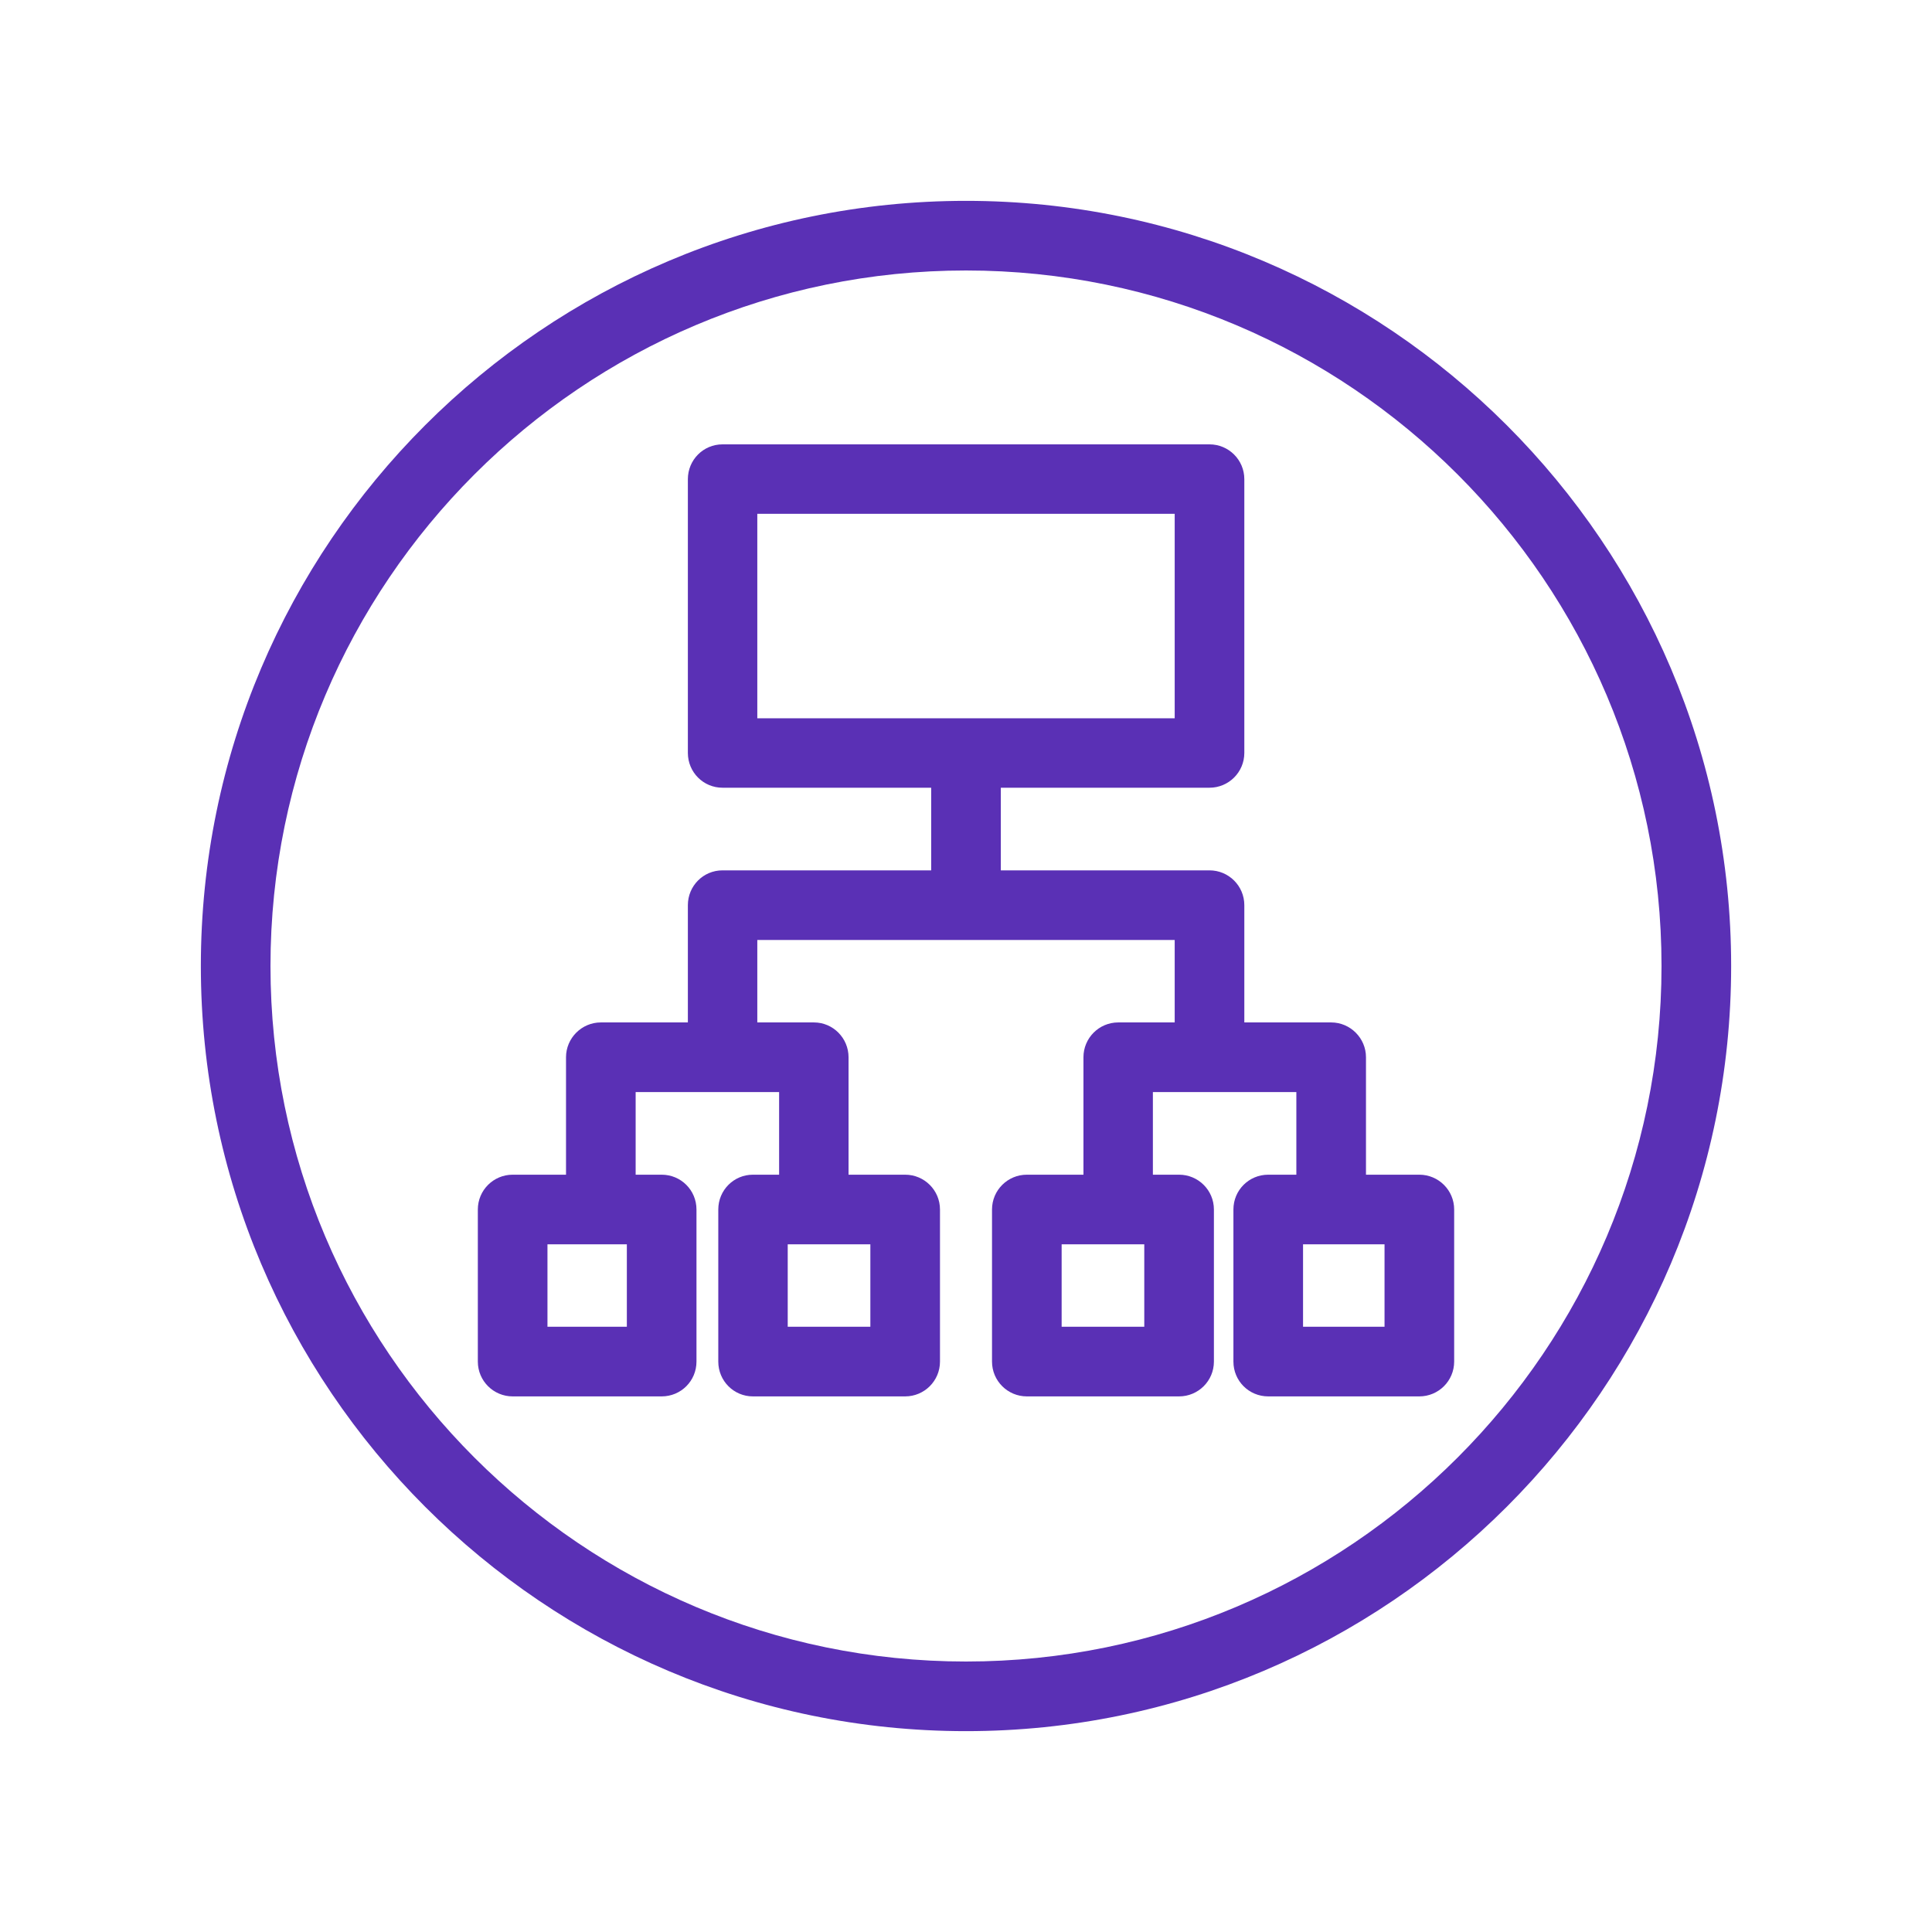
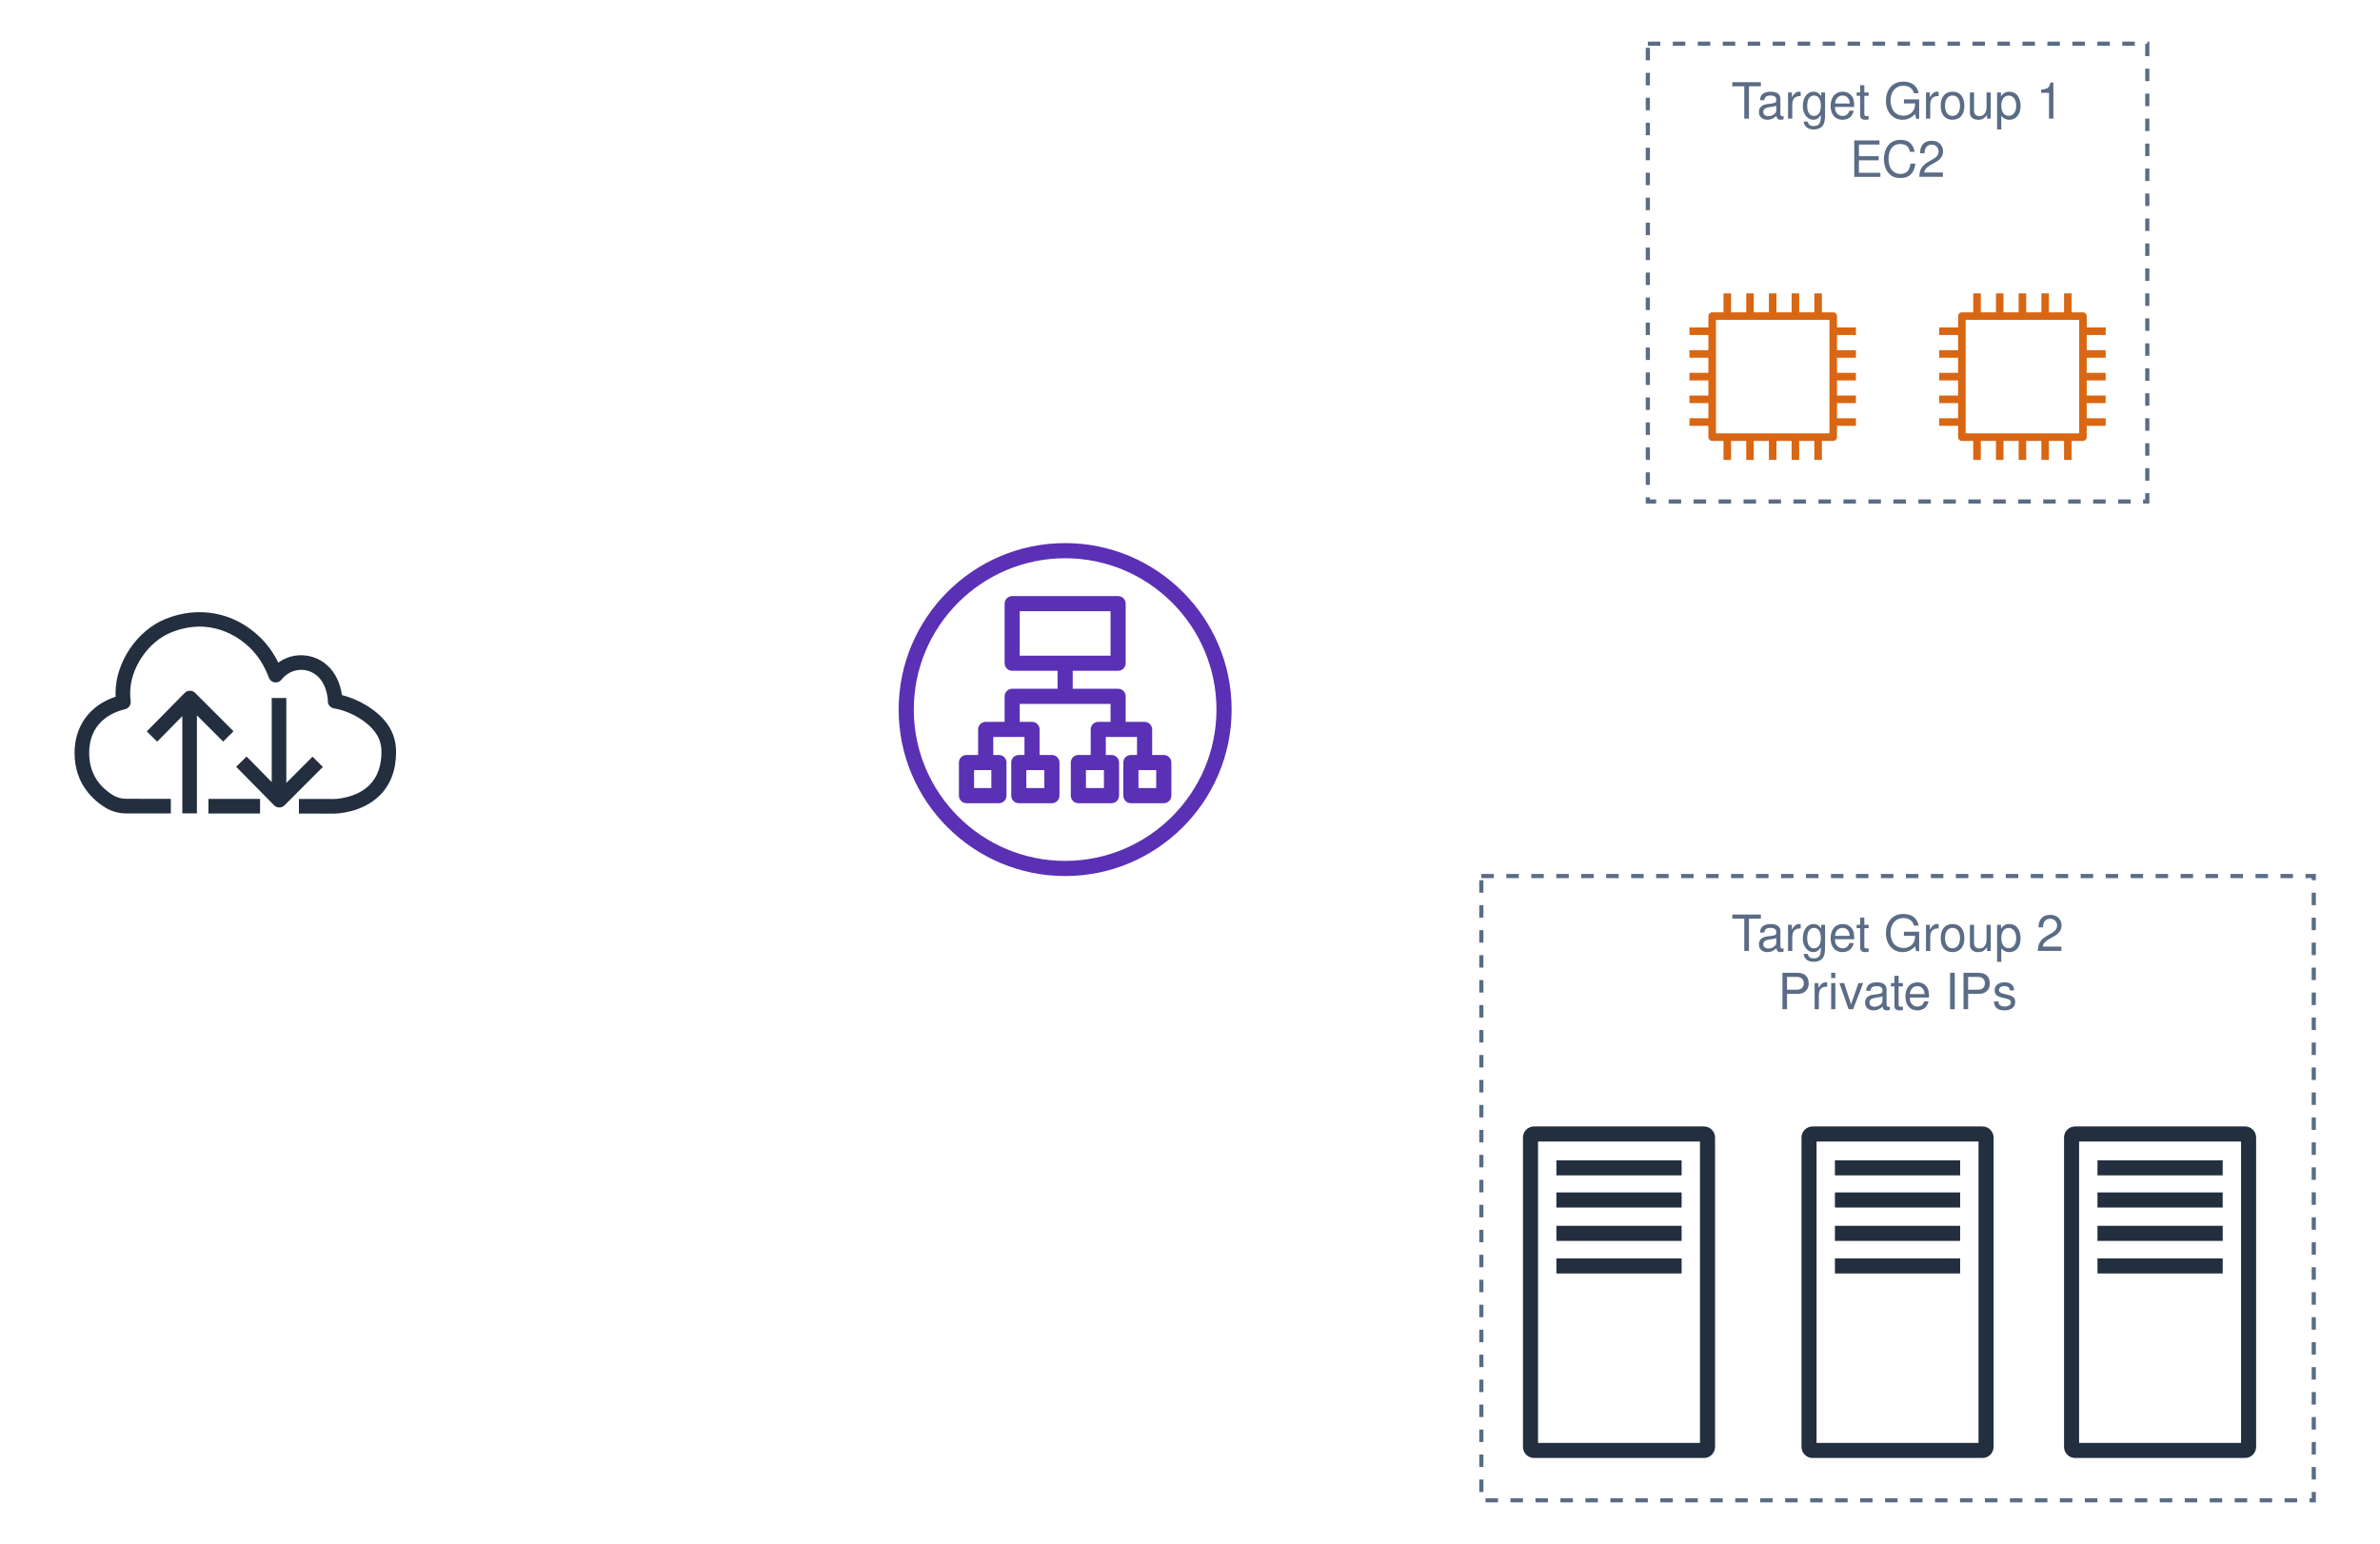
- <svg xmlns="http://www.w3.org/2000/svg" version="1.1" height="81px" width="81px" viewBox="-10 -10 101 101" content="&lt;mxGraphModel dx=&quot;760&quot; dy=&quot;519&quot; grid=&quot;1&quot; gridSize=&quot;10&quot; guides=&quot;1&quot; tooltips=&quot;1&quot; connect=&quot;1&quot; arrows=&quot;1&quot; fold=&quot;1&quot; page=&quot;0&quot; pageScale=&quot;1&quot; pageWidth=&quot;827&quot; pageHeight=&quot;1169&quot; math=&quot;0&quot; shadow=&quot;0&quot;&gt;&lt;root&gt;&lt;mxCell id=&quot;0&quot;/&gt;&lt;mxCell id=&quot;1&quot; parent=&quot;0&quot;/&gt;&lt;mxCell id=&quot;2&quot; value=&quot;&quot; style=&quot;outlineConnect=0;fontColor=#232F3E;gradientColor=none;fillColor=#5A30B5;strokeColor=none;dashed=0;verticalLabelPosition=bottom;verticalAlign=top;align=center;html=1;fontSize=12;fontStyle=0;aspect=fixed;pointerEvents=1;shape=mxgraph.aws4.application_load_balancer;&quot; vertex=&quot;1&quot; parent=&quot;1&quot;&gt;&lt;mxGeometry x=&quot;80&quot; y=&quot;200&quot; width=&quot;80&quot; height=&quot;80&quot; as=&quot;geometry&quot;/&gt;&lt;/mxCell&gt;&lt;/root&gt;&lt;/mxGraphModel&gt;">
+ <svg xmlns="http://www.w3.org/2000/svg" version="1.1" height="351px" width="541px" viewBox="-10 -10 561 371" content="&lt;mxGraphModel dx=&quot;762&quot; dy=&quot;247&quot; grid=&quot;1&quot; gridSize=&quot;10&quot; guides=&quot;1&quot; tooltips=&quot;1&quot; connect=&quot;1&quot; arrows=&quot;1&quot; fold=&quot;1&quot; page=&quot;0&quot; pageScale=&quot;1&quot; pageWidth=&quot;827&quot; pageHeight=&quot;1169&quot; math=&quot;0&quot; shadow=&quot;0&quot;&gt;&lt;root&gt;&lt;mxCell id=&quot;0&quot;/&gt;&lt;mxCell id=&quot;1&quot; parent=&quot;0&quot;/&gt;&lt;mxCell id=&quot;2&quot; value=&quot;&quot; style=&quot;outlineConnect=0;fontColor=#232F3E;gradientColor=none;fillColor=#5A30B5;strokeColor=none;dashed=0;verticalLabelPosition=bottom;verticalAlign=top;align=center;html=1;fontSize=12;fontStyle=0;aspect=fixed;pointerEvents=1;shape=mxgraph.aws4.application_load_balancer;&quot; vertex=&quot;1&quot; parent=&quot;1&quot;&gt;&lt;mxGeometry x=&quot;80&quot; y=&quot;200&quot; width=&quot;80&quot; height=&quot;80&quot; as=&quot;geometry&quot;/&gt;&lt;/mxCell&gt;&lt;mxCell id=&quot;3&quot; value=&quot;&quot; style=&quot;outlineConnect=0;fontColor=#232F3E;gradientColor=none;fillColor=#232F3E;strokeColor=none;dashed=0;verticalLabelPosition=bottom;verticalAlign=top;align=center;html=1;fontSize=12;fontStyle=0;aspect=fixed;pointerEvents=1;shape=mxgraph.aws4.internet;&quot; vertex=&quot;1&quot; parent=&quot;1&quot;&gt;&lt;mxGeometry x=&quot;-120&quot; y=&quot;215&quot; width=&quot;81.25&quot; height=&quot;50&quot; as=&quot;geometry&quot;/&gt;&lt;/mxCell&gt;&lt;mxCell id=&quot;5&quot; value=&quot;Target Group 2&amp;#10;Private IPs&quot; style=&quot;fillColor=none;strokeColor=#5A6C86;dashed=1;verticalAlign=top;fontStyle=0;fontColor=#5A6C86;&quot; vertex=&quot;1&quot; parent=&quot;1&quot;&gt;&lt;mxGeometry x=&quot;220&quot; y=&quot;280&quot; width=&quot;200&quot; height=&quot;150&quot; as=&quot;geometry&quot;/&gt;&lt;/mxCell&gt;&lt;mxCell id=&quot;10&quot; value=&quot;&quot; style=&quot;outlineConnect=0;fontColor=#232F3E;gradientColor=none;fillColor=#232F3E;strokeColor=none;dashed=0;verticalLabelPosition=bottom;verticalAlign=top;align=center;html=1;fontSize=12;fontStyle=0;aspect=fixed;pointerEvents=1;shape=mxgraph.aws4.traditional_server;&quot; vertex=&quot;1&quot; parent=&quot;1&quot;&gt;&lt;mxGeometry x=&quot;230&quot; y=&quot;340&quot; width=&quot;46.15&quot; height=&quot;80&quot; as=&quot;geometry&quot;/&gt;&lt;/mxCell&gt;&lt;mxCell id=&quot;11&quot; value=&quot;&quot; style=&quot;outlineConnect=0;fontColor=#232F3E;gradientColor=none;fillColor=#232F3E;strokeColor=none;dashed=0;verticalLabelPosition=bottom;verticalAlign=top;align=center;html=1;fontSize=12;fontStyle=0;aspect=fixed;pointerEvents=1;shape=mxgraph.aws4.traditional_server;&quot; vertex=&quot;1&quot; parent=&quot;1&quot;&gt;&lt;mxGeometry x=&quot;360&quot; y=&quot;340&quot; width=&quot;46.15&quot; height=&quot;80&quot; as=&quot;geometry&quot;/&gt;&lt;/mxCell&gt;&lt;mxCell id=&quot;12&quot; value=&quot;&quot; style=&quot;outlineConnect=0;fontColor=#232F3E;gradientColor=none;fillColor=#232F3E;strokeColor=none;dashed=0;verticalLabelPosition=bottom;verticalAlign=top;align=center;html=1;fontSize=12;fontStyle=0;aspect=fixed;pointerEvents=1;shape=mxgraph.aws4.traditional_server;&quot; vertex=&quot;1&quot; parent=&quot;1&quot;&gt;&lt;mxGeometry x=&quot;296.92&quot; y=&quot;340&quot; width=&quot;46.15&quot; height=&quot;80&quot; as=&quot;geometry&quot;/&gt;&lt;/mxCell&gt;&lt;mxCell id=&quot;13&quot; value=&quot;&quot; style=&quot;group&quot; vertex=&quot;1&quot; connectable=&quot;0&quot; parent=&quot;1&quot;&gt;&lt;mxGeometry x=&quot;260&quot; y=&quot;80&quot; width=&quot;120&quot; height=&quot;110&quot; as=&quot;geometry&quot;/&gt;&lt;/mxCell&gt;&lt;mxCell id=&quot;4&quot; value=&quot;Target Group 1&amp;#10;EC2&quot; style=&quot;fillColor=none;strokeColor=#5A6C86;dashed=1;verticalAlign=top;fontStyle=0;fontColor=#5A6C86;&quot; vertex=&quot;1&quot; parent=&quot;13&quot;&gt;&lt;mxGeometry width=&quot;120&quot; height=&quot;110&quot; as=&quot;geometry&quot;/&gt;&lt;/mxCell&gt;&lt;mxCell id=&quot;6&quot; value=&quot;&quot; style=&quot;outlineConnect=0;fontColor=#232F3E;gradientColor=none;fillColor=#D86613;strokeColor=none;dashed=0;verticalLabelPosition=bottom;verticalAlign=top;align=center;html=1;fontSize=12;fontStyle=0;aspect=fixed;pointerEvents=1;shape=mxgraph.aws4.instance2;&quot; vertex=&quot;1&quot; parent=&quot;13&quot;&gt;&lt;mxGeometry x=&quot;10&quot; y=&quot;60&quot; width=&quot;40&quot; height=&quot;40&quot; as=&quot;geometry&quot;/&gt;&lt;/mxCell&gt;&lt;mxCell id=&quot;7&quot; value=&quot;&quot; style=&quot;outlineConnect=0;fontColor=#232F3E;gradientColor=none;fillColor=#D86613;strokeColor=none;dashed=0;verticalLabelPosition=bottom;verticalAlign=top;align=center;html=1;fontSize=12;fontStyle=0;aspect=fixed;pointerEvents=1;shape=mxgraph.aws4.instance2;&quot; vertex=&quot;1&quot; parent=&quot;13&quot;&gt;&lt;mxGeometry x=&quot;70&quot; y=&quot;60&quot; width=&quot;40&quot; height=&quot;40&quot; as=&quot;geometry&quot;/&gt;&lt;/mxCell&gt;&lt;/root&gt;&lt;/mxGraphModel&gt;">
  <style type="text/css" />
-   <path d="M 40.5 0.5 C 18.44 0.5 0.5 18.44 0.5 40.5 C 0.5 62.56 18.44 80.5 40.5 80.5 C 62.55 80.5 80.5 62.56 80.5 40.5 C 80.5 18.44 62.55 0.5 40.5 0.5 Z M 40.5 76.86 C 20.45 76.86 4.14 60.55 4.14 40.5 C 4.14 20.45 20.45 4.14 40.5 4.14 C 60.55 4.14 76.86 20.45 76.86 40.5 C 76.86 60.55 60.55 76.86 40.5 76.86 Z M 64.2 51.41 L 61.41 51.41 L 61.41 45.27 C 61.41 44.27 60.59 43.45 59.59 43.45 L 55.05 43.45 L 55.05 37.32 C 55.05 36.31 54.23 35.5 53.23 35.5 L 42.32 35.5 L 42.32 31.18 L 53.23 31.18 C 54.23 31.18 55.05 30.37 55.05 29.36 L 55.05 15.05 C 55.05 14.04 54.23 13.23 53.23 13.23 L 27.77 13.23 C 26.77 13.23 25.96 14.04 25.96 15.05 L 25.96 29.36 C 25.96 30.37 26.77 31.18 27.77 31.18 L 38.68 31.18 L 38.68 35.5 L 27.77 35.5 C 26.77 35.5 25.96 36.31 25.96 37.32 L 25.96 43.45 L 21.41 43.45 C 20.41 43.45 19.59 44.27 19.59 45.27 L 19.59 51.41 L 16.8 51.41 C 15.8 51.41 14.98 52.22 14.98 53.23 L 14.98 61.18 C 14.98 62.19 15.8 63 16.8 63 L 24.59 63 C 25.6 63 26.41 62.19 26.41 61.18 L 26.41 53.23 C 26.41 52.22 25.6 51.41 24.59 51.41 L 23.23 51.41 L 23.23 47.09 L 30.73 47.09 L 30.73 51.41 L 29.36 51.41 C 28.36 51.41 27.55 52.22 27.55 53.23 L 27.55 61.18 C 27.55 62.19 28.36 63 29.36 63 L 37.32 63 C 38.32 63 39.14 62.19 39.14 61.18 L 39.14 53.23 C 39.14 52.22 38.32 51.41 37.32 51.41 L 34.36 51.41 L 34.36 45.27 C 34.36 44.27 33.55 43.45 32.55 43.45 L 29.59 43.45 L 29.59 39.14 L 51.41 39.14 L 51.41 43.45 L 48.46 43.45 C 47.45 43.45 46.64 44.27 46.64 45.27 L 46.64 51.41 L 43.68 51.41 C 42.68 51.41 41.86 52.22 41.86 53.23 L 41.86 61.18 C 41.86 62.19 42.68 63 43.68 63 L 51.64 63 C 52.64 63 53.46 62.19 53.46 61.18 L 53.46 53.23 C 53.46 52.22 52.64 51.41 51.64 51.41 L 50.27 51.41 L 50.27 47.09 L 57.77 47.09 L 57.77 51.41 L 56.3 51.41 C 55.29 51.41 54.48 52.22 54.48 53.23 L 54.48 61.18 C 54.48 62.19 55.29 63 56.3 63 L 64.2 63 C 65.2 63 66.02 62.19 66.02 61.18 L 66.02 53.23 C 66.02 52.22 65.2 51.41 64.2 51.41 Z M 29.59 27.55 L 29.59 16.86 L 51.41 16.86 L 51.41 27.55 Z M 18.62 59.36 L 18.62 55.05 L 22.77 55.05 L 22.77 59.36 Z M 31.18 59.36 L 31.18 55.05 L 35.5 55.05 L 35.5 59.36 Z M 45.5 59.36 L 45.5 55.05 L 49.82 55.05 L 49.82 59.36 Z M 58.12 59.36 L 58.12 55.05 L 62.38 55.05 L 62.38 59.36 Z" fill="#5a30b5" stroke="none" pointer-events="none" />
+   <path d="M 240.5 120.5 C 218.44 120.5 200.5 138.44 200.5 160.5 C 200.5 182.56 218.44 200.5 240.5 200.5 C 262.55 200.5 280.5 182.56 280.5 160.5 C 280.5 138.44 262.55 120.5 240.5 120.5 Z M 240.5 196.86 C 220.45 196.86 204.14 180.55 204.14 160.5 C 204.14 140.45 220.45 124.14 240.5 124.14 C 260.55 124.14 276.86 140.45 276.86 160.5 C 276.86 180.55 260.55 196.86 240.5 196.86 Z M 264.2 171.41 L 261.41 171.41 L 261.41 165.27 C 261.41 164.27 260.59 163.45 259.59 163.45 L 255.05 163.45 L 255.05 157.32 C 255.05 156.31 254.23 155.5 253.23 155.5 L 242.32 155.5 L 242.32 151.18 L 253.23 151.18 C 254.23 151.18 255.05 150.37 255.05 149.36 L 255.05 135.05 C 255.05 134.04 254.23 133.23 253.23 133.23 L 227.77 133.23 C 226.77 133.23 225.96 134.04 225.96 135.05 L 225.96 149.36 C 225.96 150.37 226.77 151.18 227.77 151.18 L 238.68 151.18 L 238.68 155.5 L 227.77 155.5 C 226.77 155.5 225.96 156.31 225.96 157.32 L 225.96 163.45 L 221.41 163.45 C 220.41 163.45 219.59 164.27 219.59 165.27 L 219.59 171.41 L 216.8 171.41 C 215.8 171.41 214.98 172.22 214.98 173.23 L 214.98 181.18 C 214.98 182.19 215.8 183 216.8 183 L 224.59 183 C 225.6 183 226.41 182.19 226.41 181.18 L 226.41 173.23 C 226.41 172.22 225.6 171.41 224.59 171.41 L 223.23 171.41 L 223.23 167.09 L 230.73 167.09 L 230.73 171.41 L 229.36 171.41 C 228.36 171.41 227.55 172.22 227.55 173.23 L 227.55 181.18 C 227.55 182.19 228.36 183 229.36 183 L 237.32 183 C 238.32 183 239.14 182.19 239.14 181.18 L 239.14 173.23 C 239.14 172.22 238.32 171.41 237.32 171.41 L 234.36 171.41 L 234.36 165.27 C 234.36 164.27 233.55 163.45 232.55 163.45 L 229.59 163.45 L 229.59 159.14 L 251.41 159.14 L 251.41 163.45 L 248.46 163.45 C 247.45 163.45 246.64 164.27 246.64 165.27 L 246.64 171.41 L 243.68 171.41 C 242.68 171.41 241.86 172.22 241.86 173.23 L 241.86 181.18 C 241.86 182.19 242.68 183 243.68 183 L 251.64 183 C 252.64 183 253.46 182.19 253.46 181.18 L 253.46 173.23 C 253.46 172.22 252.64 171.41 251.64 171.41 L 250.27 171.41 L 250.27 167.09 L 257.77 167.09 L 257.77 171.41 L 256.3 171.41 C 255.29 171.41 254.48 172.22 254.48 173.23 L 254.48 181.18 C 254.48 182.19 255.29 183 256.3 183 L 264.2 183 C 265.2 183 266.02 182.19 266.02 181.18 L 266.02 173.23 C 266.02 172.22 265.2 171.41 264.2 171.41 Z M 229.59 147.55 L 229.59 136.86 L 251.41 136.86 L 251.41 147.55 Z M 218.62 179.36 L 218.62 175.05 L 222.77 175.05 L 222.77 179.36 Z M 231.18 179.36 L 231.18 175.05 L 235.5 175.05 L 235.5 179.36 Z M 245.5 179.36 L 245.5 175.05 L 249.82 175.05 L 249.82 179.36 Z M 258.12 179.36 L 258.12 175.05 L 262.38 175.05 L 262.38 179.36 Z" fill="#5a30b5" stroke="none" pointer-events="none" />
+   <path d="M 59.68 171.81 L 53.38 178.12 L 53.38 157.72 L 49.87 157.72 L 49.87 177.92 L 43.83 171.78 L 41.33 174.25 L 50.45 183.51 C 50.78 183.84 51.22 184.03 51.69 184.03 L 51.7 184.03 C 52.16 184.03 52.61 183.85 52.94 183.52 L 62.16 174.29 Z M 38.21 168.19 L 40.69 165.71 L 31.46 156.48 C 31.13 156.15 30.69 155.97 30.22 155.97 L 30.22 155.97 C 29.75 155.97 29.3 156.16 28.97 156.49 L 19.85 165.75 L 22.36 168.21 L 28.39 162.08 L 28.39 185.44 L 31.9 185.44 L 31.9 161.89 Z M 34.67 185.47 L 47.07 185.48 L 47.07 181.97 L 34.67 181.96 Z M 79.75 170.66 C 79.75 175.02 78.43 178.55 75.81 181.14 C 71.51 185.41 65.27 185.5 64.78 185.5 L 64.76 185.5 L 56.4 185.49 L 56.41 181.98 L 64.77 181.99 C 64.84 181.99 70.03 181.95 73.36 178.63 C 75.27 176.72 76.24 174.04 76.24 170.66 C 76.24 168.58 75.67 165.48 70.75 162.46 C 68.16 160.88 65.74 160.36 64.82 160.21 C 63.89 160.05 63.25 159.2 63.36 158.27 C 63.05 154.59 61.33 152.02 58.62 151.2 C 56.27 150.49 53.77 151.32 52.22 153.31 C 51.83 153.81 51.21 154.07 50.57 153.97 C 49.94 153.87 49.41 153.44 49.19 152.85 C 48.11 149.92 46.54 147.47 44.53 145.55 C 42.06 143.19 35.27 138.1 25.67 141.98 C 20.17 144.2 15.86 150.58 15.86 156.51 C 15.86 157.17 15.9 157.83 15.98 158.48 C 16.09 159.33 15.57 160.13 14.75 160.38 C 14.68 160.4 14.61 160.41 14.55 160.43 C 11.31 161.24 6.01 163.69 6.01 170.95 C 6.01 176.47 9.17 179.52 11.81 181.11 C 12.72 181.65 13.76 181.94 14.83 181.94 L 25.63 181.95 L 25.63 185.46 L 14.83 185.45 C 13.13 185.45 11.46 184.99 10.01 184.12 C 7.21 182.44 2.5 178.49 2.5 170.95 C 2.5 164.43 6.16 159.46 12.37 157.41 C 12.35 157.11 12.35 156.81 12.35 156.51 C 12.35 149.13 17.51 141.49 24.36 138.72 C 32.33 135.5 40.78 137.11 46.96 143.02 C 48.77 144.75 50.28 146.83 51.45 149.22 C 53.79 147.52 56.78 146.98 59.63 147.84 C 63.47 149 66.08 152.4 66.75 157.02 C 68.73 157.52 70.8 158.38 72.58 159.47 C 77.4 162.42 79.75 166.08 79.75 170.66 Z" fill="#232f3e" stroke="none" pointer-events="none" />
+   <rect x="340.5" y="200.5" width="200" height="150" fill="none" stroke="#5a6c86" stroke-dasharray="3 3" pointer-events="none" />
+   <g fill="#5A6C86" font-family="Helvetica" pointer-events="none" text-anchor="middle" font-size="12px">
+     <text x="440.5" y="218.5">Target Group 2</text>
+     <text x="440.5" y="232.5">Private IPs</text>
+   </g>
+   <path d="M 393.99 260.67 L 353.16 260.67 C 351.69 260.67 350.5 261.86 350.5 263.33 L 350.5 337.67 C 350.5 339.14 351.69 340.33 353.16 340.33 L 393.99 340.33 C 395.46 340.33 396.65 339.14 396.65 337.67 L 396.65 263.33 C 396.65 261.86 395.46 260.67 393.99 260.67 Z M 354.12 336.71 L 354.12 264.29 L 393.03 264.29 L 393.03 336.71 Z M 358.53 272.42 L 388.62 272.42 L 388.62 268.8 L 358.53 268.8 Z M 358.53 280.15 L 388.62 280.15 L 388.62 276.53 L 358.53 276.53 Z M 358.53 288.17 L 388.62 288.17 L 388.62 284.55 L 358.53 284.55 Z M 358.53 296 L 388.62 296 L 388.62 292.38 L 358.53 292.38 Z" fill="#232f3e" stroke="none" pointer-events="none" />
+   <path d="M 523.99 260.67 L 483.16 260.67 C 481.69 260.67 480.5 261.86 480.5 263.33 L 480.5 337.67 C 480.5 339.14 481.69 340.33 483.16 340.33 L 523.99 340.33 C 525.46 340.33 526.65 339.14 526.65 337.67 L 526.65 263.33 C 526.65 261.86 525.46 260.67 523.99 260.67 Z M 484.12 336.71 L 484.12 264.29 L 523.03 264.29 L 523.03 336.71 Z M 488.53 272.42 L 518.62 272.42 L 518.62 268.8 L 488.53 268.8 Z M 488.53 280.15 L 518.62 280.15 L 518.62 276.53 L 488.53 276.53 Z M 488.53 288.17 L 518.62 288.17 L 518.62 284.55 L 488.53 284.55 Z M 488.53 296 L 518.62 296 L 518.62 292.38 L 488.53 292.38 Z" fill="#232f3e" stroke="none" pointer-events="none" />
+   <path d="M 460.91 260.67 L 420.08 260.67 C 418.61 260.67 417.42 261.86 417.42 263.33 L 417.42 337.67 C 417.42 339.14 418.61 340.33 420.08 340.33 L 460.91 340.33 C 462.38 340.33 463.57 339.14 463.57 337.67 L 463.57 263.33 C 463.57 261.86 462.38 260.67 460.91 260.67 Z M 421.04 336.71 L 421.04 264.29 L 459.95 264.29 L 459.95 336.71 Z M 425.45 272.42 L 455.54 272.42 L 455.54 268.8 L 425.45 268.8 Z M 425.45 280.15 L 455.54 280.15 L 455.54 276.53 L 425.45 276.53 Z M 425.45 288.17 L 455.54 288.17 L 455.54 284.55 L 425.45 284.55 Z M 425.45 296 L 455.54 296 L 455.54 292.38 L 425.45 292.38 Z" fill="#232f3e" stroke="none" pointer-events="none" />
+   <rect x="380.5" y="0.5" width="120" height="110" fill="none" stroke="#5a6c86" stroke-dasharray="3 3" pointer-events="none" />
+   <g fill="#5A6C86" font-family="Helvetica" pointer-events="none" text-anchor="middle" font-size="12px">
+     <text x="440.5" y="18.5">Target Group 1</text>
+     <text x="440.5" y="32.5">EC2</text>
+   </g>
+   <path d="M 430.5 70.5 L 430.5 68.68 L 425.95 68.68 L 425.95 65.95 C 425.95 65.45 425.55 65.05 425.05 65.05 L 422.32 65.05 L 422.32 60.5 L 420.5 60.5 L 420.5 65.05 L 416.86 65.05 L 416.86 60.5 L 415.05 60.5 L 415.05 65.05 L 411.41 65.05 L 411.41 60.5 L 409.59 60.5 L 409.59 65.05 L 405.95 65.05 L 405.95 60.5 L 404.14 60.5 L 404.14 65.05 L 400.5 65.05 L 400.5 60.5 L 398.68 60.5 L 398.68 65.05 L 395.95 65.05 C 395.45 65.05 395.05 65.45 395.05 65.95 L 395.05 68.68 L 390.5 68.68 L 390.5 70.5 L 395.05 70.5 L 395.05 74.14 L 390.5 74.14 L 390.5 75.95 L 395.05 75.95 L 395.05 79.59 L 390.5 79.59 L 390.5 81.41 L 395.05 81.41 L 395.05 85.05 L 390.5 85.05 L 390.5 86.86 L 395.05 86.86 L 395.05 90.5 L 390.5 90.5 L 390.5 92.32 L 395.05 92.32 L 395.05 95.05 C 395.05 95.55 395.45 95.95 395.95 95.95 L 398.68 95.95 L 398.68 100.5 L 400.5 100.5 L 400.5 95.95 L 404.14 95.95 L 404.14 100.5 L 405.95 100.5 L 405.95 95.95 L 409.59 95.95 L 409.59 100.5 L 411.41 100.5 L 411.41 95.95 L 415.05 95.95 L 415.05 100.5 L 416.86 100.5 L 416.86 95.95 L 420.5 95.95 L 420.5 100.5 L 422.32 100.5 L 422.32 95.95 L 425.05 95.95 C 425.55 95.95 425.95 95.55 425.95 95.05 L 425.95 92.32 L 430.5 92.32 L 430.5 90.5 L 425.95 90.5 L 425.95 86.86 L 430.5 86.86 L 430.5 85.05 L 425.95 85.05 L 425.95 81.41 L 430.5 81.41 L 430.5 79.59 L 425.95 79.59 L 425.95 75.95 L 430.5 75.95 L 430.5 74.14 L 425.95 74.14 L 425.95 70.5 Z M 396.86 94.14 L 396.86 66.86 L 424.14 66.86 L 424.14 94.14 Z" fill="#d86613" stroke="none" pointer-events="none" />
+   <path d="M 490.5 70.5 L 490.5 68.68 L 485.95 68.68 L 485.95 65.95 C 485.95 65.45 485.55 65.05 485.05 65.05 L 482.32 65.05 L 482.32 60.5 L 480.5 60.5 L 480.5 65.05 L 476.86 65.05 L 476.86 60.5 L 475.05 60.5 L 475.05 65.05 L 471.41 65.05 L 471.41 60.5 L 469.59 60.5 L 469.59 65.05 L 465.95 65.05 L 465.95 60.5 L 464.14 60.5 L 464.14 65.05 L 460.5 65.05 L 460.5 60.5 L 458.68 60.5 L 458.68 65.05 L 455.95 65.05 C 455.45 65.05 455.05 65.45 455.05 65.95 L 455.05 68.68 L 450.5 68.68 L 450.5 70.5 L 455.05 70.5 L 455.05 74.14 L 450.5 74.14 L 450.5 75.95 L 455.05 75.95 L 455.05 79.59 L 450.5 79.59 L 450.5 81.41 L 455.05 81.41 L 455.05 85.05 L 450.5 85.05 L 450.5 86.86 L 455.05 86.86 L 455.05 90.5 L 450.5 90.5 L 450.5 92.32 L 455.05 92.32 L 455.05 95.05 C 455.05 95.55 455.45 95.95 455.95 95.95 L 458.68 95.95 L 458.68 100.5 L 460.5 100.5 L 460.5 95.95 L 464.14 95.95 L 464.14 100.5 L 465.95 100.5 L 465.95 95.95 L 469.59 95.95 L 469.59 100.5 L 471.41 100.5 L 471.41 95.95 L 475.05 95.95 L 475.05 100.5 L 476.86 100.5 L 476.86 95.95 L 480.5 95.95 L 480.5 100.5 L 482.32 100.5 L 482.32 95.95 L 485.05 95.95 C 485.55 95.95 485.95 95.55 485.95 95.05 L 485.95 92.32 L 490.5 92.32 L 490.5 90.5 L 485.95 90.5 L 485.95 86.86 L 490.5 86.86 L 490.5 85.05 L 485.95 85.05 L 485.95 81.41 L 490.5 81.41 L 490.5 79.59 L 485.95 79.59 L 485.95 75.95 L 490.5 75.95 L 490.5 74.14 L 485.95 74.14 L 485.95 70.5 Z M 456.86 94.14 L 456.86 66.86 L 484.14 66.86 L 484.14 94.14 Z" fill="#d86613" stroke="none" pointer-events="none" />
</svg>
